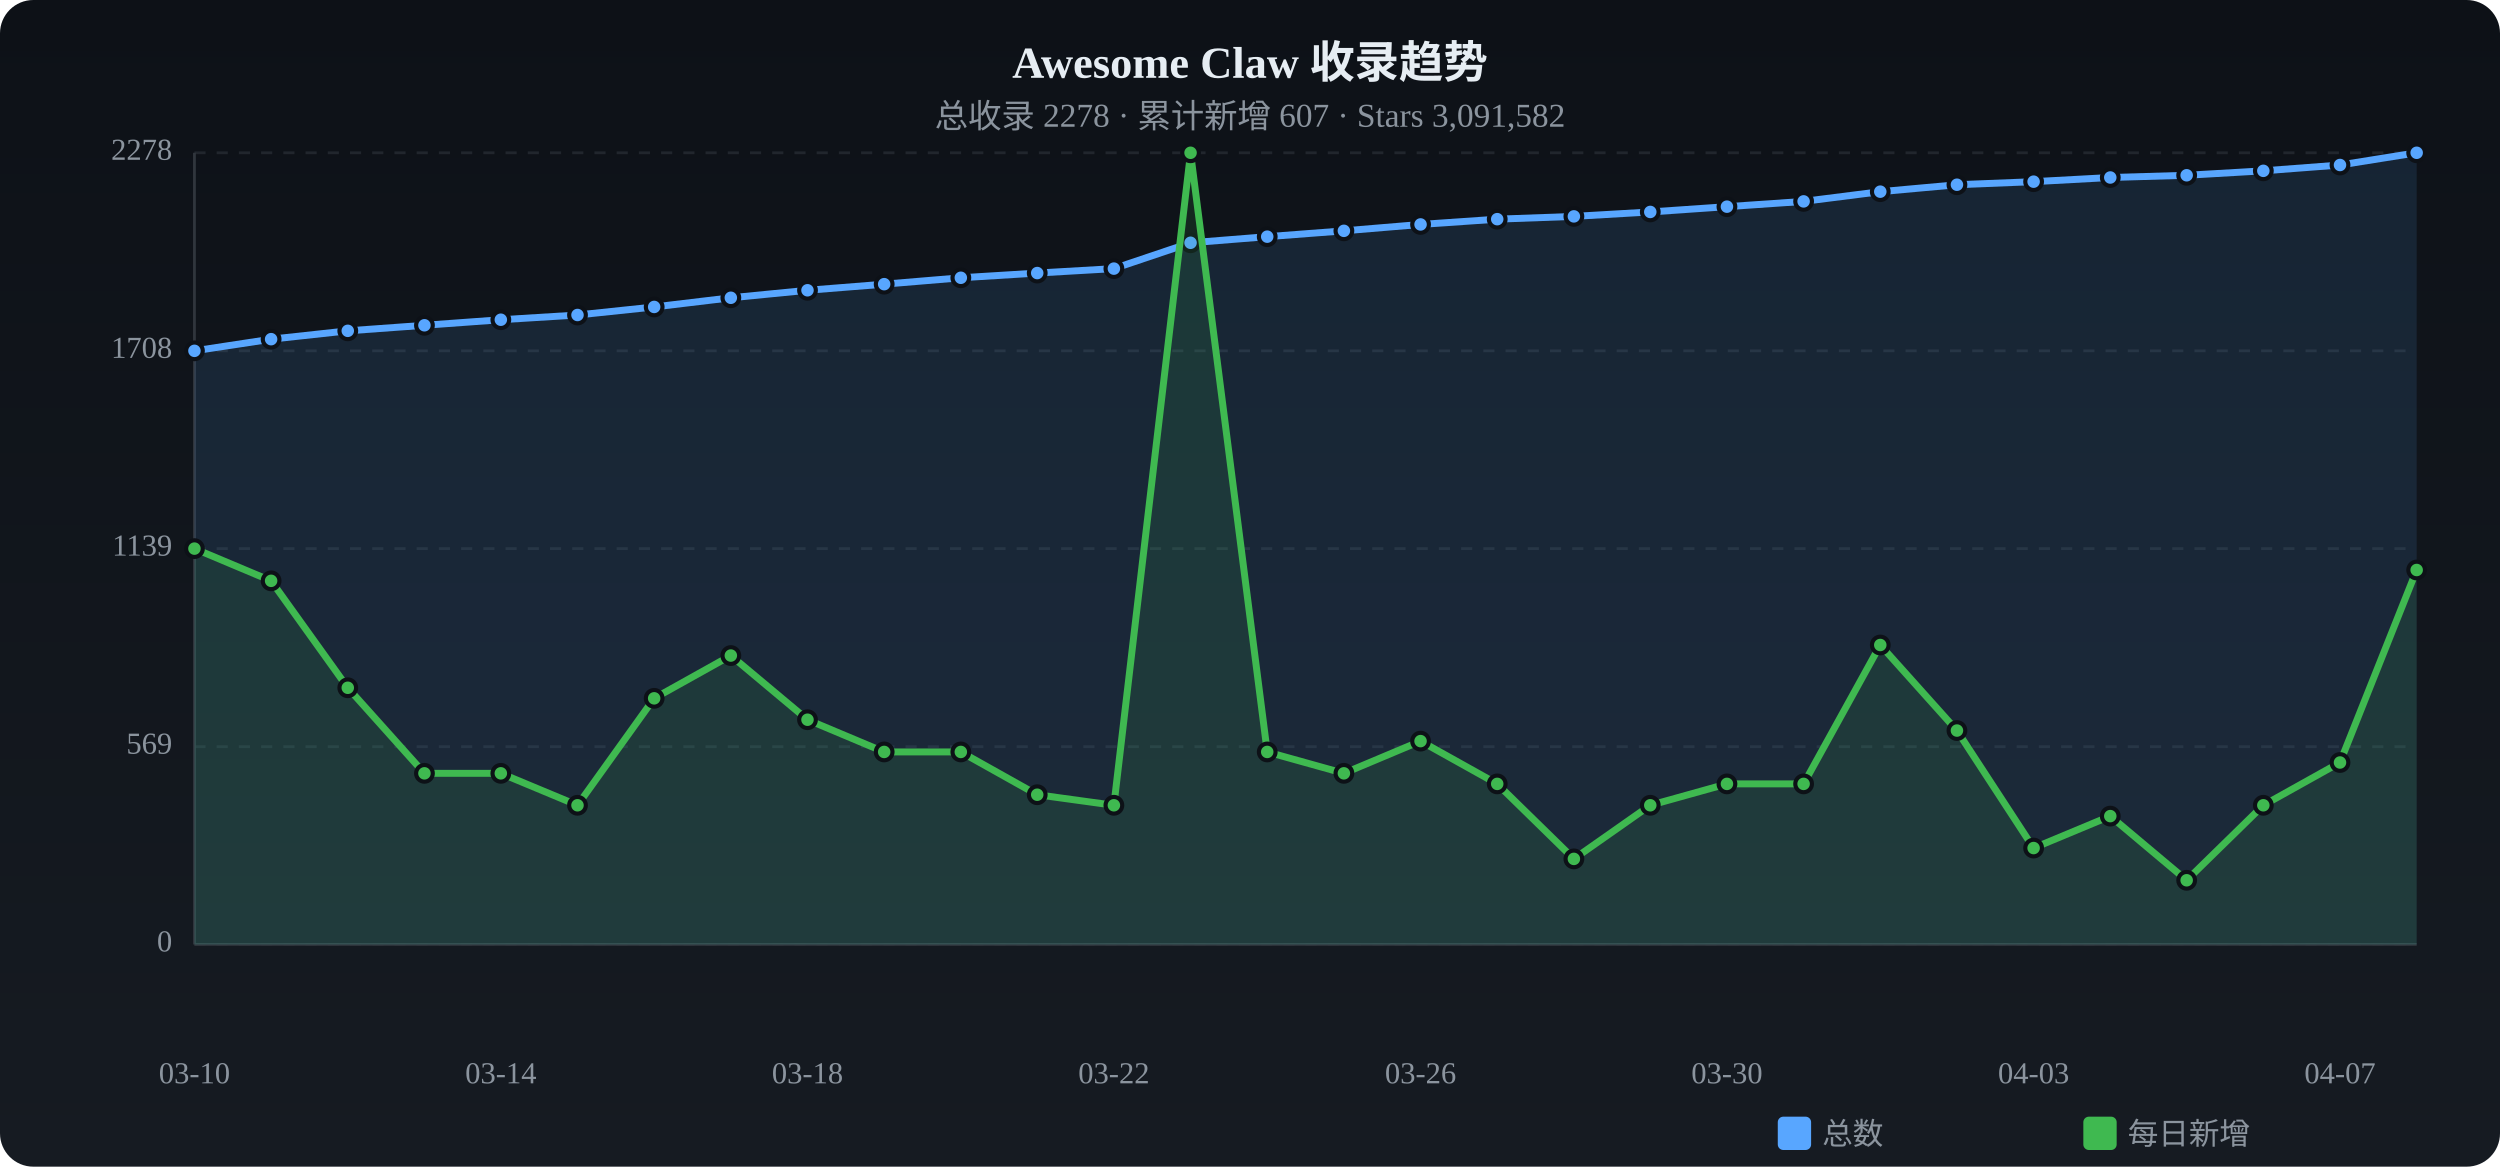
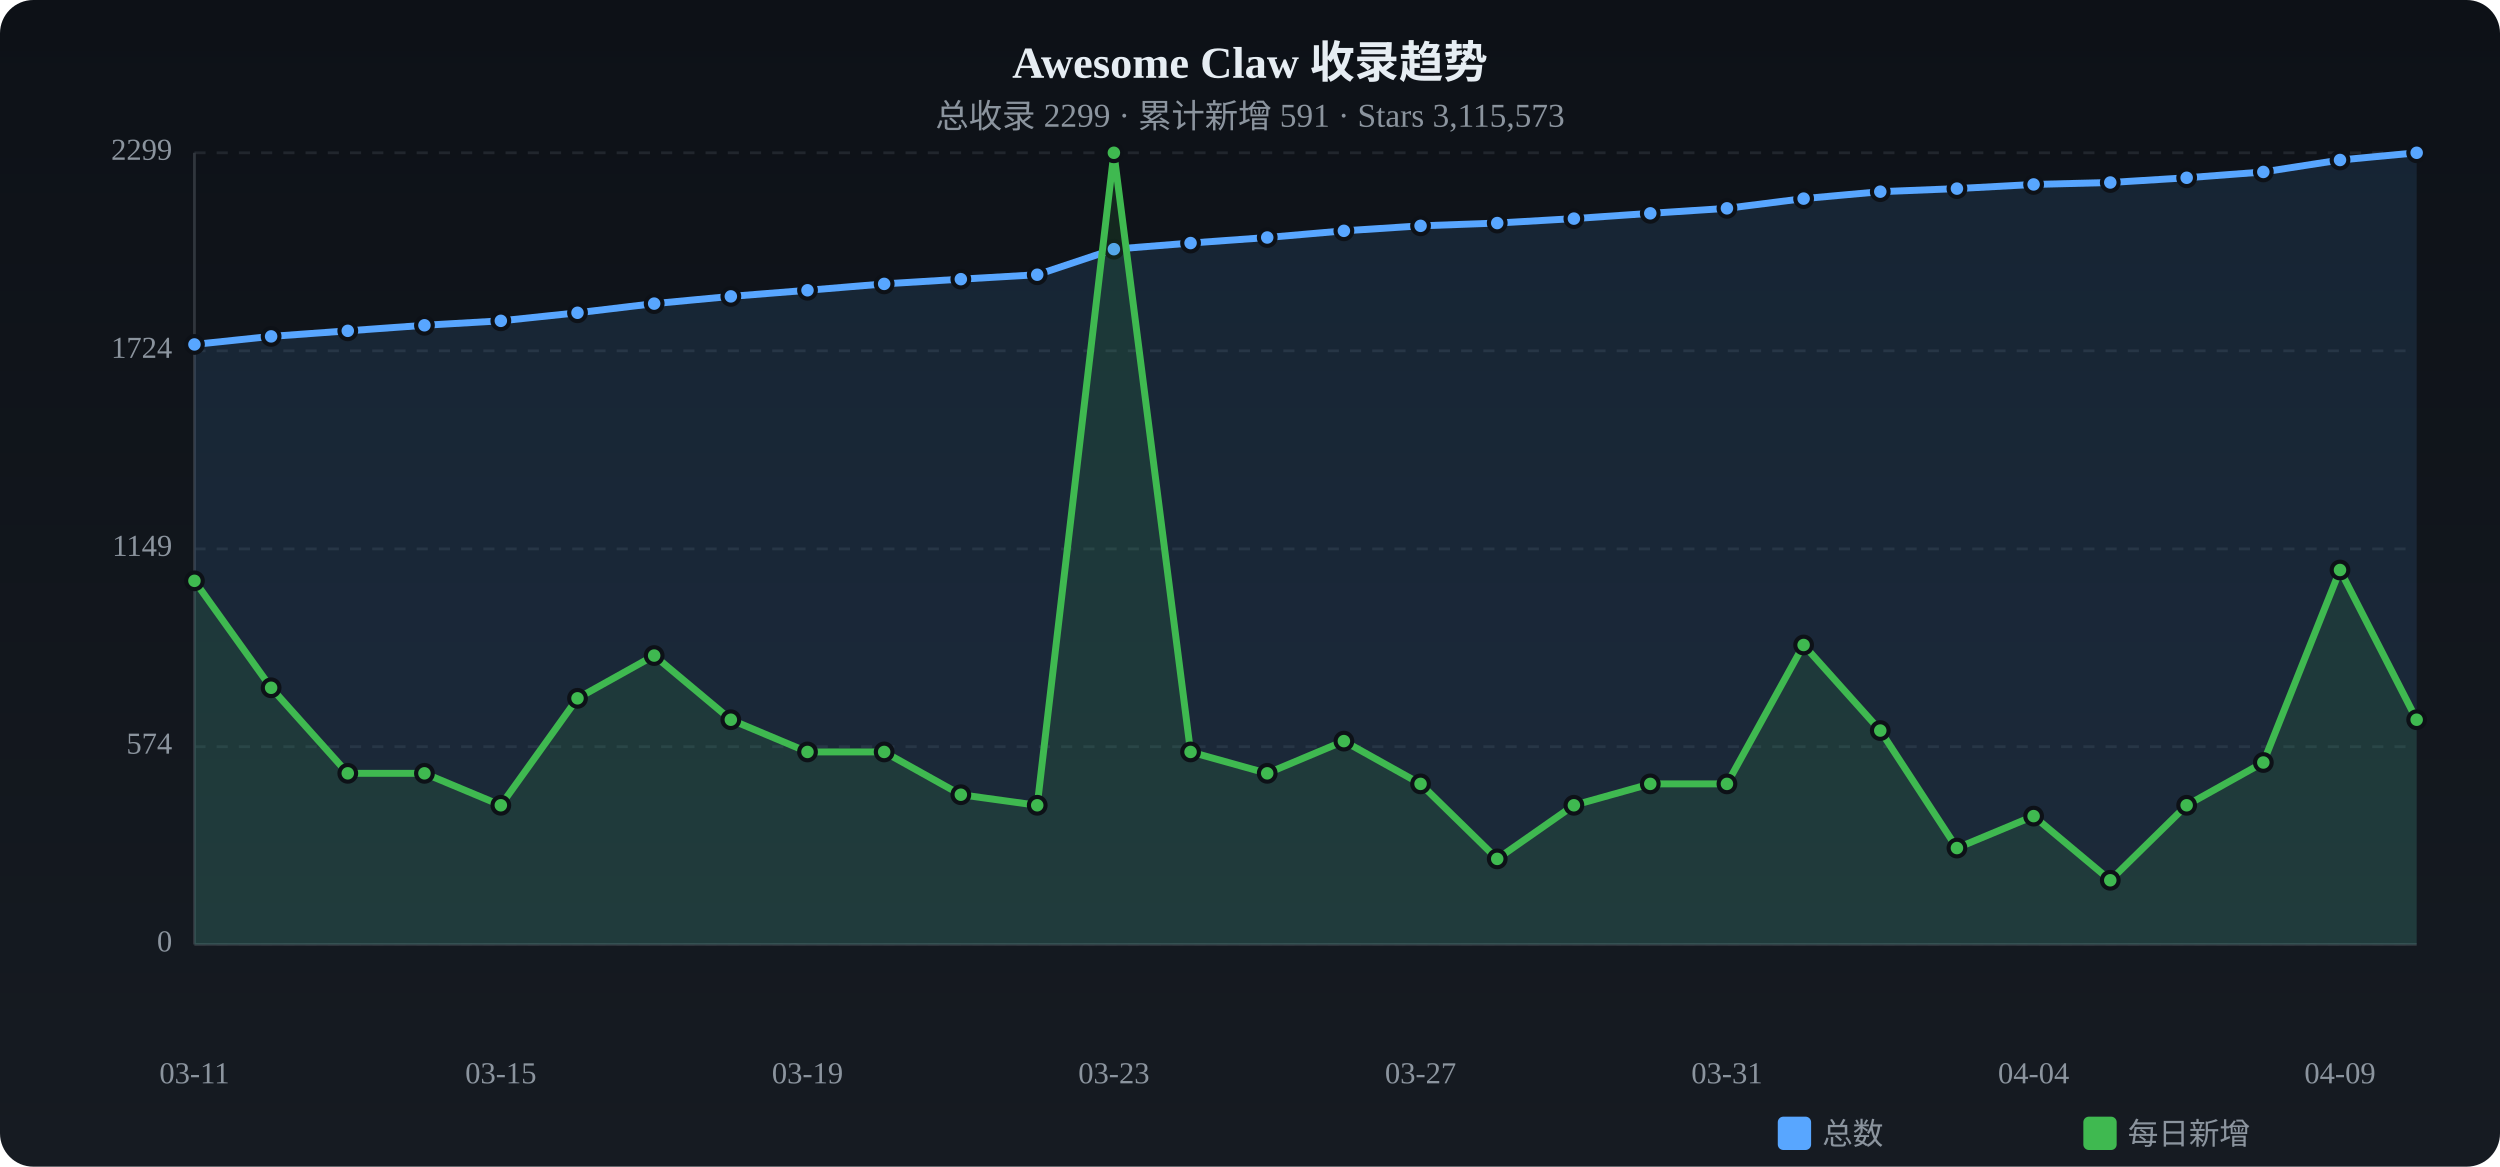
<svg xmlns="http://www.w3.org/2000/svg" viewBox="0 0 900 420" width="900" height="420">
  <defs>
    <linearGradient id="tbg" x1="0%" y1="0%" x2="0%" y2="100%">
      <stop offset="0%" stop-color="#0d1117" />
      <stop offset="100%" stop-color="#161b22" />
    </linearGradient>
  </defs>
  <rect width="900" height="420" rx="12" fill="url(#tbg)" />
  <text x="450.0" y="28" text-anchor="middle" fill="#e6edf3" font-size="16" font-weight="bold">Awesome Claw 收录趋势</text>
-   <text x="450.0" y="46" text-anchor="middle" fill="#8b949e" font-size="12">总收录 2278 · 累计新增 607 · Stars 3,091,582</text>
+   <text x="450.0" y="46" text-anchor="middle" fill="#8b949e" font-size="12">总收录 2299 · 累计新增 591 · Stars 3,115,573</text>
  <text x="62" y="340.0" text-anchor="end" fill="#8b949e" font-size="11" dominant-baseline="middle">0</text>
  <line x1="70" y1="340.0" x2="870" y2="340.0" stroke="#21262d" stroke-dasharray="4 4" />
-   <text x="62" y="268.8" text-anchor="end" fill="#8b949e" font-size="11" dominant-baseline="middle">569</text>
+   <text x="62" y="268.8" text-anchor="end" fill="#8b949e" font-size="11" dominant-baseline="middle">574</text>
  <line x1="70" y1="268.8" x2="870" y2="268.8" stroke="#21262d" stroke-dasharray="4 4" />
-   <text x="62" y="197.5" text-anchor="end" fill="#8b949e" font-size="11" dominant-baseline="middle">1139</text>
-   <line x1="70" y1="197.5" x2="870" y2="197.5" stroke="#21262d" stroke-dasharray="4 4" />
-   <text x="62" y="126.3" text-anchor="end" fill="#8b949e" font-size="11" dominant-baseline="middle">1708</text>
+   <text x="62" y="197.6" text-anchor="end" fill="#8b949e" font-size="11" dominant-baseline="middle">1149</text>
+   <line x1="70" y1="197.6" x2="870" y2="197.6" stroke="#21262d" stroke-dasharray="4 4" />
+   <text x="62" y="126.3" text-anchor="end" fill="#8b949e" font-size="11" dominant-baseline="middle">1724</text>
  <line x1="70" y1="126.3" x2="870" y2="126.3" stroke="#21262d" stroke-dasharray="4 4" />
-   <text x="62" y="55.0" text-anchor="end" fill="#8b949e" font-size="11" dominant-baseline="middle">2278</text>
+   <text x="62" y="55.0" text-anchor="end" fill="#8b949e" font-size="11" dominant-baseline="middle">2299</text>
  <line x1="70" y1="55.0" x2="870" y2="55.0" stroke="#21262d" stroke-dasharray="4 4" />
  <line x1="70" y1="55" x2="70" y2="340" stroke="#30363d" />
  <line x1="70" y1="340" x2="870" y2="340" stroke="#30363d" />
-   <path d="M70.0,126.3 L97.6,122.1 L125.2,119.1 L152.8,117.1 L180.3,115.1 L207.9,113.4 L235.5,110.5 L263.1,107.2 L290.7,104.5 L318.3,102.3 L345.9,100.0 L373.4,98.3 L401.0,96.7 L428.6,87.4 L456.2,85.2 L483.8,83.1 L511.4,80.8 L539.0,78.9 L566.6,77.9 L594.1,76.3 L621.7,74.4 L649.3,72.5 L676.9,69.0 L704.5,66.5 L732.1,65.4 L759.7,63.9 L787.2,63.1 L814.8,61.5 L842.4,59.4 L870.0,55.0 L870.0,340 L70.0,340 Z" fill="#58a6ff" opacity="0.12" />
-   <polyline points="70.0,126.3 97.6,122.1 125.2,119.1 152.8,117.1 180.3,115.1 207.9,113.4 235.5,110.5 263.1,107.2 290.7,104.5 318.3,102.3 345.9,100.0 373.4,98.3 401.0,96.7 428.6,87.4 456.2,85.2 483.8,83.1 511.4,80.8 539.0,78.9 566.6,77.9 594.1,76.3 621.7,74.4 649.3,72.5 676.9,69.0 704.5,66.5 732.1,65.4 759.7,63.9 787.2,63.1 814.8,61.5 842.4,59.4 870.0,55.0" fill="none" stroke="#58a6ff" stroke-width="2.5" stroke-linecap="round" stroke-linejoin="round" />
-   <circle cx="70.0" cy="126.3" r="3" fill="#58a6ff" stroke="#0d1117" stroke-width="1.5" />
-   <circle cx="97.6" cy="122.1" r="3" fill="#58a6ff" stroke="#0d1117" stroke-width="1.5" />
+   <path d="M70.0,124.0 L97.6,121.1 L125.2,119.1 L152.8,117.1 L180.3,115.5 L207.9,112.6 L235.5,109.3 L263.1,106.7 L290.7,104.5 L318.3,102.2 L345.9,100.5 L373.4,98.9 L401.0,89.7 L428.6,87.5 L456.2,85.5 L483.8,83.1 L511.4,81.3 L539.0,80.3 L566.6,78.7 L594.1,76.8 L621.7,75.0 L649.3,71.5 L676.9,69.0 L704.5,67.9 L732.1,66.4 L759.7,65.7 L787.2,64.0 L814.8,61.9 L842.4,57.6 L870.0,55.0 L870.0,340 L70.0,340 Z" fill="#58a6ff" opacity="0.12" />
+   <polyline points="70.0,124.0 97.6,121.1 125.2,119.1 152.8,117.1 180.3,115.5 207.9,112.6 235.5,109.3 263.1,106.7 290.7,104.5 318.3,102.2 345.9,100.5 373.4,98.9 401.0,89.7 428.6,87.5 456.2,85.5 483.8,83.1 511.4,81.3 539.0,80.3 566.6,78.7 594.1,76.8 621.7,75.0 649.3,71.5 676.9,69.0 704.5,67.9 732.1,66.4 759.7,65.7 787.2,64.0 814.8,61.9 842.4,57.6 870.0,55.0" fill="none" stroke="#58a6ff" stroke-width="2.5" stroke-linecap="round" stroke-linejoin="round" />
+   <circle cx="70.0" cy="124.0" r="3" fill="#58a6ff" stroke="#0d1117" stroke-width="1.5" />
+   <circle cx="97.6" cy="121.1" r="3" fill="#58a6ff" stroke="#0d1117" stroke-width="1.5" />
  <circle cx="125.2" cy="119.1" r="3" fill="#58a6ff" stroke="#0d1117" stroke-width="1.5" />
  <circle cx="152.8" cy="117.1" r="3" fill="#58a6ff" stroke="#0d1117" stroke-width="1.5" />
-   <circle cx="180.3" cy="115.1" r="3" fill="#58a6ff" stroke="#0d1117" stroke-width="1.5" />
-   <circle cx="207.9" cy="113.4" r="3" fill="#58a6ff" stroke="#0d1117" stroke-width="1.5" />
-   <circle cx="235.5" cy="110.5" r="3" fill="#58a6ff" stroke="#0d1117" stroke-width="1.5" />
-   <circle cx="263.1" cy="107.2" r="3" fill="#58a6ff" stroke="#0d1117" stroke-width="1.5" />
+   <circle cx="180.3" cy="115.5" r="3" fill="#58a6ff" stroke="#0d1117" stroke-width="1.5" />
+   <circle cx="207.9" cy="112.6" r="3" fill="#58a6ff" stroke="#0d1117" stroke-width="1.5" />
+   <circle cx="235.5" cy="109.3" r="3" fill="#58a6ff" stroke="#0d1117" stroke-width="1.5" />
+   <circle cx="263.1" cy="106.7" r="3" fill="#58a6ff" stroke="#0d1117" stroke-width="1.5" />
  <circle cx="290.7" cy="104.5" r="3" fill="#58a6ff" stroke="#0d1117" stroke-width="1.5" />
-   <circle cx="318.3" cy="102.3" r="3" fill="#58a6ff" stroke="#0d1117" stroke-width="1.5" />
-   <circle cx="345.9" cy="100.0" r="3" fill="#58a6ff" stroke="#0d1117" stroke-width="1.5" />
-   <circle cx="373.4" cy="98.3" r="3" fill="#58a6ff" stroke="#0d1117" stroke-width="1.5" />
-   <circle cx="401.0" cy="96.7" r="3" fill="#58a6ff" stroke="#0d1117" stroke-width="1.5" />
-   <circle cx="428.6" cy="87.4" r="3" fill="#58a6ff" stroke="#0d1117" stroke-width="1.5" />
-   <circle cx="456.2" cy="85.2" r="3" fill="#58a6ff" stroke="#0d1117" stroke-width="1.5" />
+   <circle cx="318.3" cy="102.2" r="3" fill="#58a6ff" stroke="#0d1117" stroke-width="1.5" />
+   <circle cx="345.9" cy="100.5" r="3" fill="#58a6ff" stroke="#0d1117" stroke-width="1.5" />
+   <circle cx="373.4" cy="98.9" r="3" fill="#58a6ff" stroke="#0d1117" stroke-width="1.5" />
+   <circle cx="401.0" cy="89.7" r="3" fill="#58a6ff" stroke="#0d1117" stroke-width="1.5" />
+   <circle cx="428.6" cy="87.5" r="3" fill="#58a6ff" stroke="#0d1117" stroke-width="1.5" />
+   <circle cx="456.2" cy="85.5" r="3" fill="#58a6ff" stroke="#0d1117" stroke-width="1.5" />
  <circle cx="483.8" cy="83.1" r="3" fill="#58a6ff" stroke="#0d1117" stroke-width="1.5" />
-   <circle cx="511.4" cy="80.8" r="3" fill="#58a6ff" stroke="#0d1117" stroke-width="1.5" />
-   <circle cx="539.0" cy="78.9" r="3" fill="#58a6ff" stroke="#0d1117" stroke-width="1.5" />
-   <circle cx="566.6" cy="77.9" r="3" fill="#58a6ff" stroke="#0d1117" stroke-width="1.5" />
-   <circle cx="594.1" cy="76.3" r="3" fill="#58a6ff" stroke="#0d1117" stroke-width="1.5" />
-   <circle cx="621.7" cy="74.4" r="3" fill="#58a6ff" stroke="#0d1117" stroke-width="1.5" />
-   <circle cx="649.3" cy="72.5" r="3" fill="#58a6ff" stroke="#0d1117" stroke-width="1.5" />
+   <circle cx="511.4" cy="81.3" r="3" fill="#58a6ff" stroke="#0d1117" stroke-width="1.5" />
+   <circle cx="539.0" cy="80.3" r="3" fill="#58a6ff" stroke="#0d1117" stroke-width="1.5" />
+   <circle cx="566.6" cy="78.7" r="3" fill="#58a6ff" stroke="#0d1117" stroke-width="1.5" />
+   <circle cx="594.1" cy="76.8" r="3" fill="#58a6ff" stroke="#0d1117" stroke-width="1.5" />
+   <circle cx="621.7" cy="75.0" r="3" fill="#58a6ff" stroke="#0d1117" stroke-width="1.5" />
+   <circle cx="649.3" cy="71.5" r="3" fill="#58a6ff" stroke="#0d1117" stroke-width="1.5" />
  <circle cx="676.9" cy="69.0" r="3" fill="#58a6ff" stroke="#0d1117" stroke-width="1.5" />
-   <circle cx="704.5" cy="66.5" r="3" fill="#58a6ff" stroke="#0d1117" stroke-width="1.5" />
-   <circle cx="732.1" cy="65.4" r="3" fill="#58a6ff" stroke="#0d1117" stroke-width="1.5" />
-   <circle cx="759.7" cy="63.9" r="3" fill="#58a6ff" stroke="#0d1117" stroke-width="1.5" />
-   <circle cx="787.2" cy="63.1" r="3" fill="#58a6ff" stroke="#0d1117" stroke-width="1.5" />
-   <circle cx="814.8" cy="61.5" r="3" fill="#58a6ff" stroke="#0d1117" stroke-width="1.5" />
-   <circle cx="842.4" cy="59.4" r="3" fill="#58a6ff" stroke="#0d1117" stroke-width="1.5" />
+   <circle cx="704.5" cy="67.9" r="3" fill="#58a6ff" stroke="#0d1117" stroke-width="1.5" />
+   <circle cx="732.1" cy="66.4" r="3" fill="#58a6ff" stroke="#0d1117" stroke-width="1.5" />
+   <circle cx="759.7" cy="65.7" r="3" fill="#58a6ff" stroke="#0d1117" stroke-width="1.5" />
+   <circle cx="787.2" cy="64.0" r="3" fill="#58a6ff" stroke="#0d1117" stroke-width="1.5" />
+   <circle cx="814.8" cy="61.9" r="3" fill="#58a6ff" stroke="#0d1117" stroke-width="1.5" />
+   <circle cx="842.4" cy="57.6" r="3" fill="#58a6ff" stroke="#0d1117" stroke-width="1.5" />
  <circle cx="870.0" cy="55.0" r="3" fill="#58a6ff" stroke="#0d1117" stroke-width="1.5" />
-   <path d="M70.0,197.5 L97.6,209.1 L125.2,247.6 L152.8,278.4 L180.3,278.4 L207.9,289.9 L235.5,251.4 L263.1,236.0 L290.7,259.1 L318.3,270.7 L345.9,270.7 L373.4,286.1 L401.0,289.9 L428.6,55.0 L456.2,270.7 L483.8,278.4 L511.4,266.8 L539.0,282.2 L566.6,309.2 L594.1,289.9 L621.7,282.2 L649.3,282.2 L676.9,232.2 L704.5,263.0 L732.1,305.3 L759.7,293.8 L787.2,316.9 L814.8,289.9 L842.4,274.5 L870.0,205.2 L870.0,340 L70.0,340 Z" fill="#3fb950" opacity="0.12" />
-   <polyline points="70.0,197.5 97.6,209.1 125.2,247.6 152.8,278.4 180.3,278.4 207.9,289.9 235.5,251.4 263.1,236.0 290.7,259.1 318.3,270.7 345.9,270.7 373.4,286.1 401.0,289.9 428.6,55.0 456.2,270.7 483.8,278.4 511.4,266.8 539.0,282.2 566.6,309.2 594.1,289.9 621.7,282.2 649.3,282.2 676.9,232.2 704.5,263.0 732.1,305.3 759.7,293.8 787.2,316.9 814.8,289.9 842.4,274.5 870.0,205.2" fill="none" stroke="#3fb950" stroke-width="2.5" stroke-linecap="round" stroke-linejoin="round" />
-   <circle cx="70.0" cy="197.5" r="3" fill="#3fb950" stroke="#0d1117" stroke-width="1.5" />
-   <circle cx="97.6" cy="209.1" r="3" fill="#3fb950" stroke="#0d1117" stroke-width="1.5" />
-   <circle cx="125.2" cy="247.6" r="3" fill="#3fb950" stroke="#0d1117" stroke-width="1.5" />
+   <path d="M70.0,209.1 L97.6,247.6 L125.2,278.4 L152.8,278.4 L180.3,289.9 L207.9,251.4 L235.5,236.0 L263.1,259.1 L290.7,270.7 L318.3,270.7 L345.9,286.1 L373.4,289.9 L401.0,55.0 L428.6,270.7 L456.2,278.4 L483.8,266.8 L511.4,282.2 L539.0,309.2 L566.6,289.9 L594.1,282.2 L621.7,282.2 L649.3,232.2 L676.9,263.0 L704.5,305.3 L732.1,293.8 L759.7,316.9 L787.2,289.9 L814.8,274.5 L842.4,205.2 L870.0,259.1 L870.0,340 L70.0,340 Z" fill="#3fb950" opacity="0.12" />
+   <polyline points="70.0,209.1 97.6,247.6 125.2,278.4 152.8,278.4 180.3,289.9 207.9,251.4 235.5,236.0 263.1,259.1 290.7,270.7 318.3,270.7 345.9,286.1 373.4,289.9 401.0,55.0 428.6,270.7 456.2,278.4 483.8,266.8 511.4,282.2 539.0,309.2 566.6,289.9 594.1,282.2 621.7,282.2 649.3,232.2 676.9,263.0 704.5,305.3 732.1,293.8 759.7,316.9 787.2,289.9 814.8,274.5 842.4,205.2 870.0,259.1" fill="none" stroke="#3fb950" stroke-width="2.5" stroke-linecap="round" stroke-linejoin="round" />
+   <circle cx="70.0" cy="209.1" r="3" fill="#3fb950" stroke="#0d1117" stroke-width="1.5" />
+   <circle cx="97.6" cy="247.6" r="3" fill="#3fb950" stroke="#0d1117" stroke-width="1.5" />
+   <circle cx="125.2" cy="278.4" r="3" fill="#3fb950" stroke="#0d1117" stroke-width="1.5" />
  <circle cx="152.8" cy="278.4" r="3" fill="#3fb950" stroke="#0d1117" stroke-width="1.5" />
-   <circle cx="180.3" cy="278.4" r="3" fill="#3fb950" stroke="#0d1117" stroke-width="1.5" />
-   <circle cx="207.9" cy="289.9" r="3" fill="#3fb950" stroke="#0d1117" stroke-width="1.5" />
-   <circle cx="235.5" cy="251.4" r="3" fill="#3fb950" stroke="#0d1117" stroke-width="1.5" />
-   <circle cx="263.1" cy="236.0" r="3" fill="#3fb950" stroke="#0d1117" stroke-width="1.5" />
-   <circle cx="290.7" cy="259.1" r="3" fill="#3fb950" stroke="#0d1117" stroke-width="1.5" />
+   <circle cx="180.3" cy="289.9" r="3" fill="#3fb950" stroke="#0d1117" stroke-width="1.5" />
+   <circle cx="207.9" cy="251.4" r="3" fill="#3fb950" stroke="#0d1117" stroke-width="1.5" />
+   <circle cx="235.5" cy="236.0" r="3" fill="#3fb950" stroke="#0d1117" stroke-width="1.5" />
+   <circle cx="263.1" cy="259.1" r="3" fill="#3fb950" stroke="#0d1117" stroke-width="1.5" />
+   <circle cx="290.7" cy="270.7" r="3" fill="#3fb950" stroke="#0d1117" stroke-width="1.5" />
  <circle cx="318.3" cy="270.7" r="3" fill="#3fb950" stroke="#0d1117" stroke-width="1.5" />
-   <circle cx="345.9" cy="270.7" r="3" fill="#3fb950" stroke="#0d1117" stroke-width="1.5" />
-   <circle cx="373.4" cy="286.1" r="3" fill="#3fb950" stroke="#0d1117" stroke-width="1.5" />
-   <circle cx="401.0" cy="289.9" r="3" fill="#3fb950" stroke="#0d1117" stroke-width="1.5" />
-   <circle cx="428.6" cy="55.0" r="3" fill="#3fb950" stroke="#0d1117" stroke-width="1.5" />
-   <circle cx="456.2" cy="270.7" r="3" fill="#3fb950" stroke="#0d1117" stroke-width="1.5" />
-   <circle cx="483.8" cy="278.4" r="3" fill="#3fb950" stroke="#0d1117" stroke-width="1.5" />
-   <circle cx="511.4" cy="266.8" r="3" fill="#3fb950" stroke="#0d1117" stroke-width="1.5" />
-   <circle cx="539.0" cy="282.2" r="3" fill="#3fb950" stroke="#0d1117" stroke-width="1.5" />
-   <circle cx="566.6" cy="309.2" r="3" fill="#3fb950" stroke="#0d1117" stroke-width="1.5" />
-   <circle cx="594.1" cy="289.9" r="3" fill="#3fb950" stroke="#0d1117" stroke-width="1.5" />
+   <circle cx="345.9" cy="286.1" r="3" fill="#3fb950" stroke="#0d1117" stroke-width="1.5" />
+   <circle cx="373.4" cy="289.9" r="3" fill="#3fb950" stroke="#0d1117" stroke-width="1.5" />
+   <circle cx="401.0" cy="55.0" r="3" fill="#3fb950" stroke="#0d1117" stroke-width="1.5" />
+   <circle cx="428.6" cy="270.7" r="3" fill="#3fb950" stroke="#0d1117" stroke-width="1.5" />
+   <circle cx="456.2" cy="278.4" r="3" fill="#3fb950" stroke="#0d1117" stroke-width="1.5" />
+   <circle cx="483.8" cy="266.8" r="3" fill="#3fb950" stroke="#0d1117" stroke-width="1.5" />
+   <circle cx="511.4" cy="282.2" r="3" fill="#3fb950" stroke="#0d1117" stroke-width="1.5" />
+   <circle cx="539.0" cy="309.2" r="3" fill="#3fb950" stroke="#0d1117" stroke-width="1.5" />
+   <circle cx="566.6" cy="289.9" r="3" fill="#3fb950" stroke="#0d1117" stroke-width="1.5" />
+   <circle cx="594.1" cy="282.2" r="3" fill="#3fb950" stroke="#0d1117" stroke-width="1.5" />
  <circle cx="621.7" cy="282.2" r="3" fill="#3fb950" stroke="#0d1117" stroke-width="1.5" />
-   <circle cx="649.3" cy="282.2" r="3" fill="#3fb950" stroke="#0d1117" stroke-width="1.5" />
-   <circle cx="676.9" cy="232.2" r="3" fill="#3fb950" stroke="#0d1117" stroke-width="1.5" />
-   <circle cx="704.5" cy="263.0" r="3" fill="#3fb950" stroke="#0d1117" stroke-width="1.5" />
-   <circle cx="732.1" cy="305.3" r="3" fill="#3fb950" stroke="#0d1117" stroke-width="1.5" />
-   <circle cx="759.7" cy="293.8" r="3" fill="#3fb950" stroke="#0d1117" stroke-width="1.5" />
-   <circle cx="787.2" cy="316.9" r="3" fill="#3fb950" stroke="#0d1117" stroke-width="1.5" />
-   <circle cx="814.8" cy="289.9" r="3" fill="#3fb950" stroke="#0d1117" stroke-width="1.5" />
-   <circle cx="842.4" cy="274.5" r="3" fill="#3fb950" stroke="#0d1117" stroke-width="1.5" />
-   <circle cx="870.0" cy="205.2" r="3" fill="#3fb950" stroke="#0d1117" stroke-width="1.5" />
-   <text x="70.0" y="390" text-anchor="middle" fill="#8b949e" font-size="11">03-10</text>
-   <text x="180.3" y="390" text-anchor="middle" fill="#8b949e" font-size="11">03-14</text>
-   <text x="290.7" y="390" text-anchor="middle" fill="#8b949e" font-size="11">03-18</text>
-   <text x="401.0" y="390" text-anchor="middle" fill="#8b949e" font-size="11">03-22</text>
-   <text x="511.4" y="390" text-anchor="middle" fill="#8b949e" font-size="11">03-26</text>
-   <text x="621.7" y="390" text-anchor="middle" fill="#8b949e" font-size="11">03-30</text>
-   <text x="732.1" y="390" text-anchor="middle" fill="#8b949e" font-size="11">04-03</text>
-   <text x="842.4" y="390" text-anchor="middle" fill="#8b949e" font-size="11">04-07</text>
+   <circle cx="649.3" cy="232.2" r="3" fill="#3fb950" stroke="#0d1117" stroke-width="1.5" />
+   <circle cx="676.9" cy="263.0" r="3" fill="#3fb950" stroke="#0d1117" stroke-width="1.5" />
+   <circle cx="704.5" cy="305.3" r="3" fill="#3fb950" stroke="#0d1117" stroke-width="1.5" />
+   <circle cx="732.1" cy="293.8" r="3" fill="#3fb950" stroke="#0d1117" stroke-width="1.5" />
+   <circle cx="759.7" cy="316.9" r="3" fill="#3fb950" stroke="#0d1117" stroke-width="1.5" />
+   <circle cx="787.2" cy="289.9" r="3" fill="#3fb950" stroke="#0d1117" stroke-width="1.5" />
+   <circle cx="814.8" cy="274.5" r="3" fill="#3fb950" stroke="#0d1117" stroke-width="1.5" />
+   <circle cx="842.4" cy="205.2" r="3" fill="#3fb950" stroke="#0d1117" stroke-width="1.5" />
+   <circle cx="870.0" cy="259.1" r="3" fill="#3fb950" stroke="#0d1117" stroke-width="1.5" />
+   <text x="70.0" y="390" text-anchor="middle" fill="#8b949e" font-size="11">03-11</text>
+   <text x="180.3" y="390" text-anchor="middle" fill="#8b949e" font-size="11">03-15</text>
+   <text x="290.7" y="390" text-anchor="middle" fill="#8b949e" font-size="11">03-19</text>
+   <text x="401.0" y="390" text-anchor="middle" fill="#8b949e" font-size="11">03-23</text>
+   <text x="511.4" y="390" text-anchor="middle" fill="#8b949e" font-size="11">03-27</text>
+   <text x="621.7" y="390" text-anchor="middle" fill="#8b949e" font-size="11">03-31</text>
+   <text x="732.1" y="390" text-anchor="middle" fill="#8b949e" font-size="11">04-04</text>
+   <text x="842.4" y="390" text-anchor="middle" fill="#8b949e" font-size="11">04-09</text>
  <rect x="640" y="402" width="12" height="12" rx="2" fill="#58a6ff" />
  <text x="656" y="412" fill="#8b949e" font-size="11">总数</text>
  <rect x="750" y="402" width="12" height="12" rx="2" fill="#3fb950" />
  <text x="766" y="412" fill="#8b949e" font-size="11">每日新增</text>
</svg>
